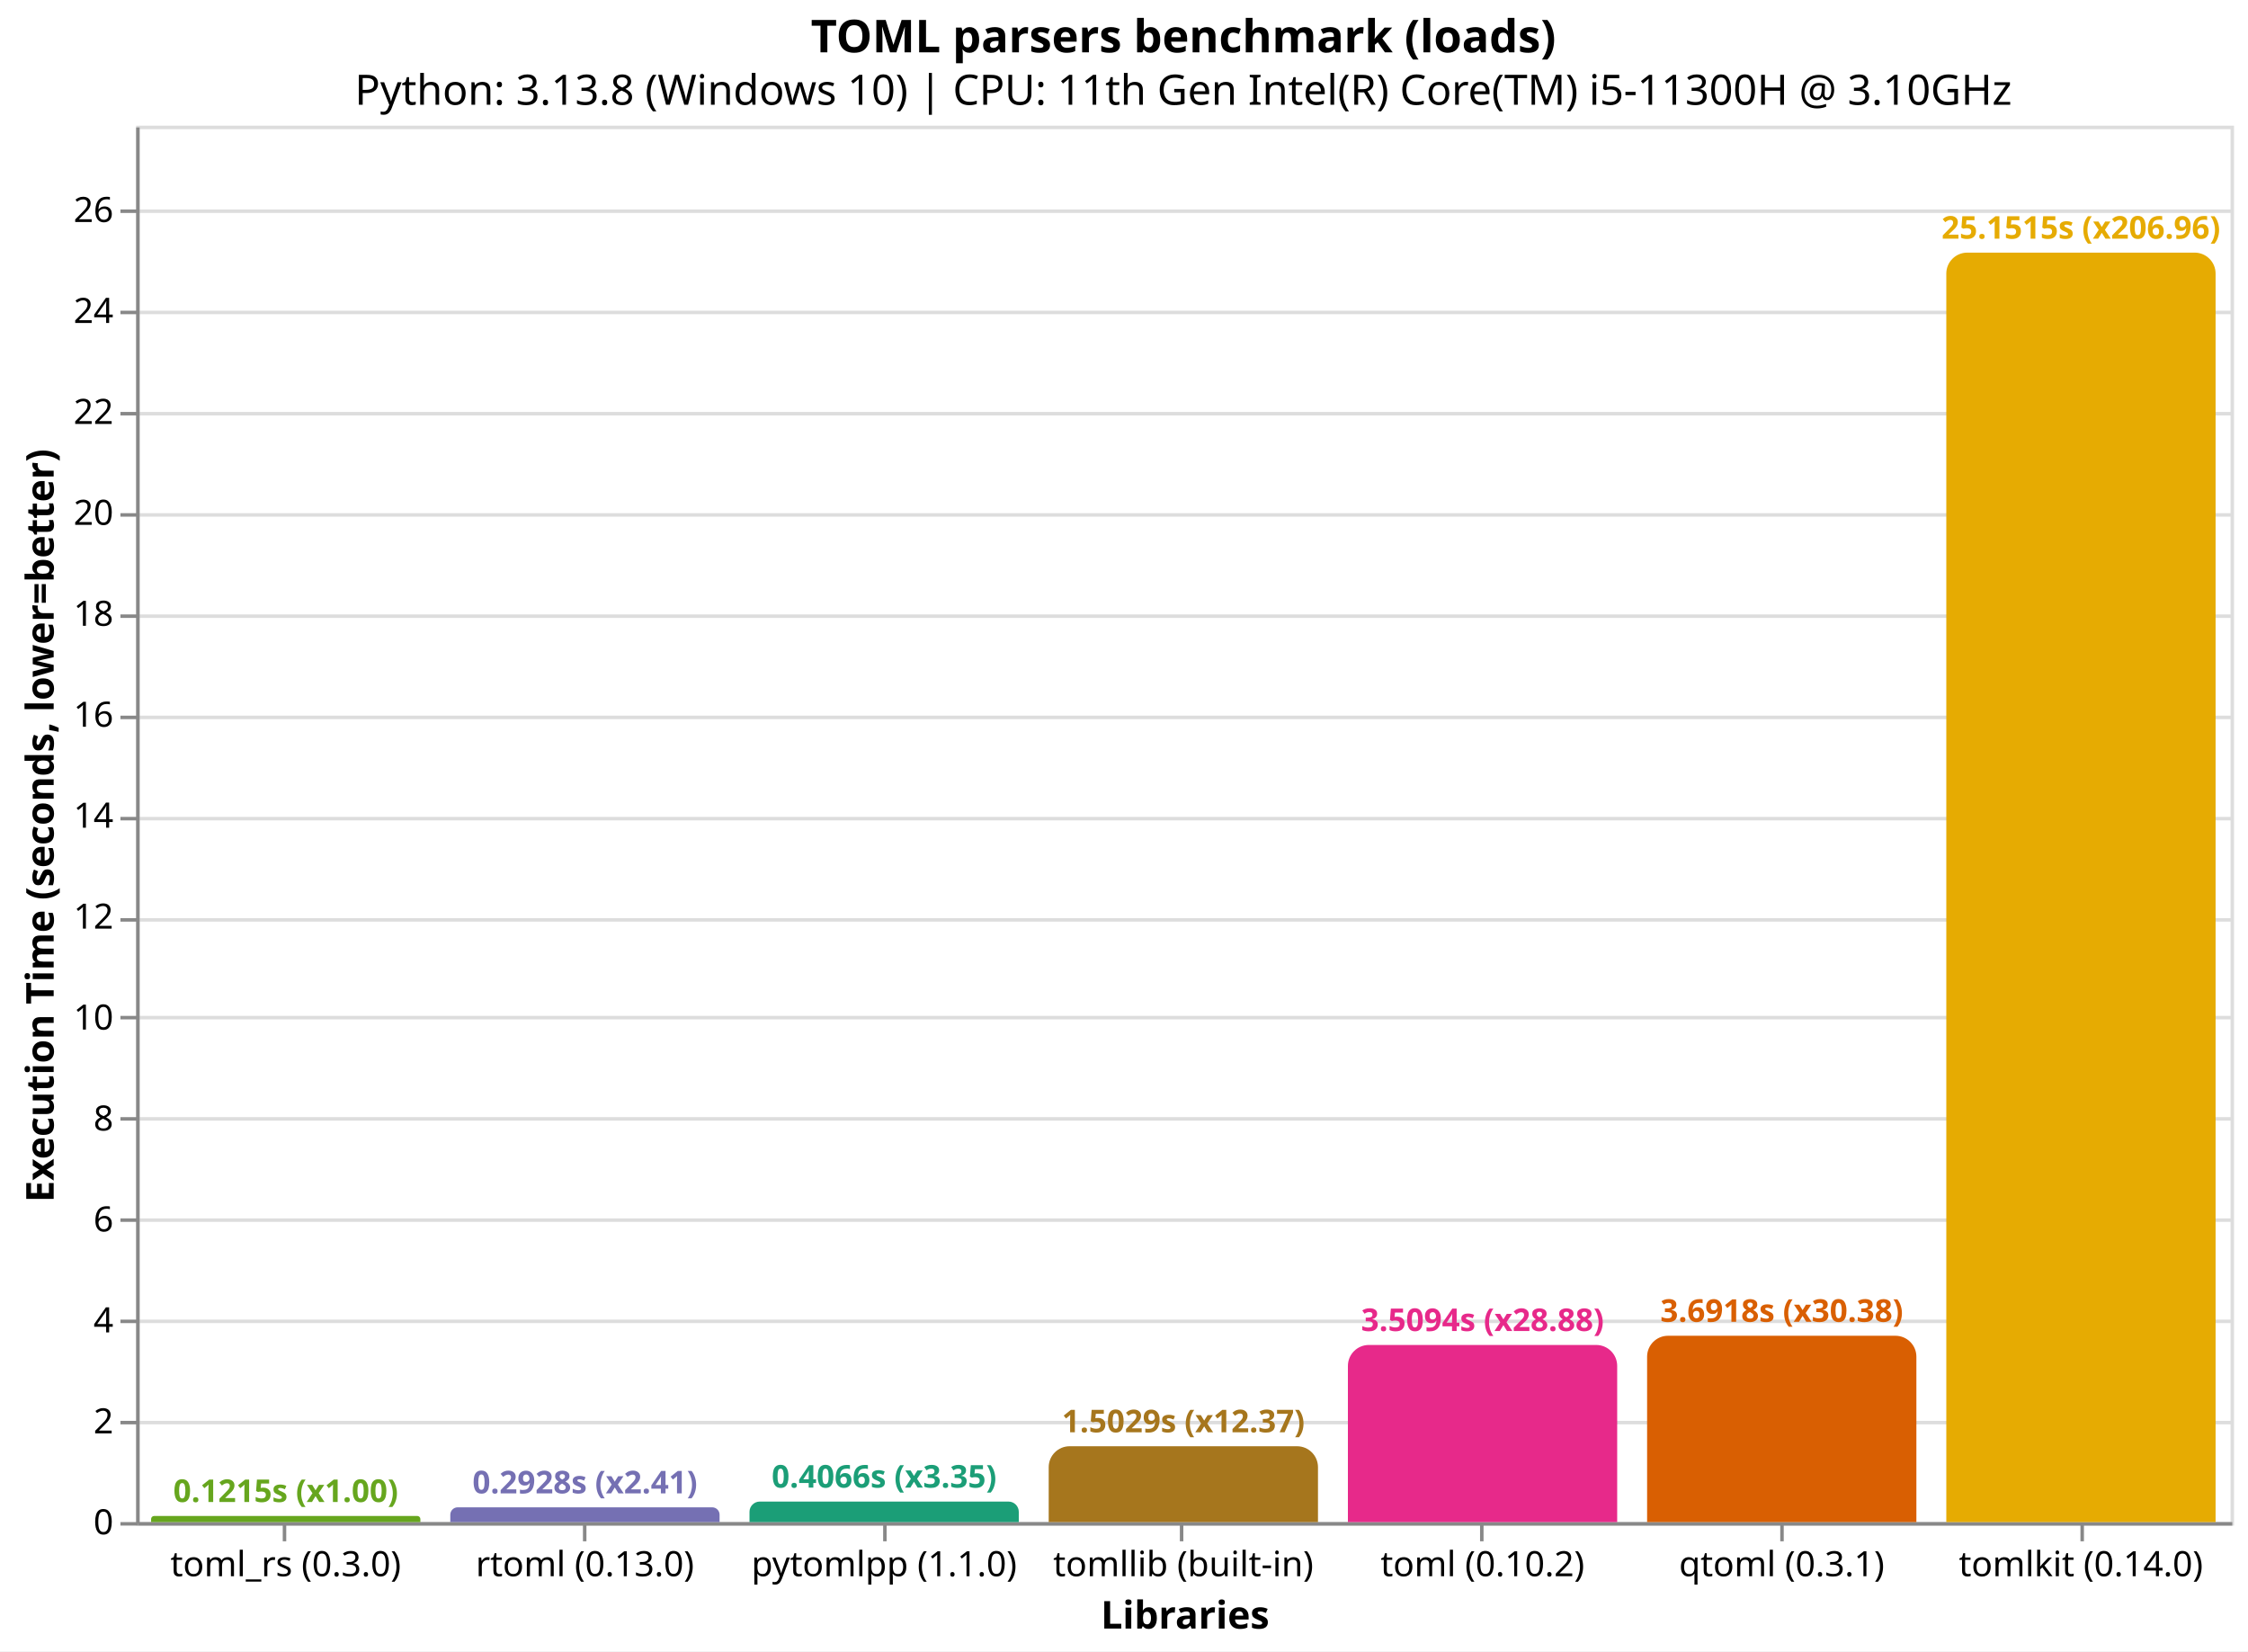
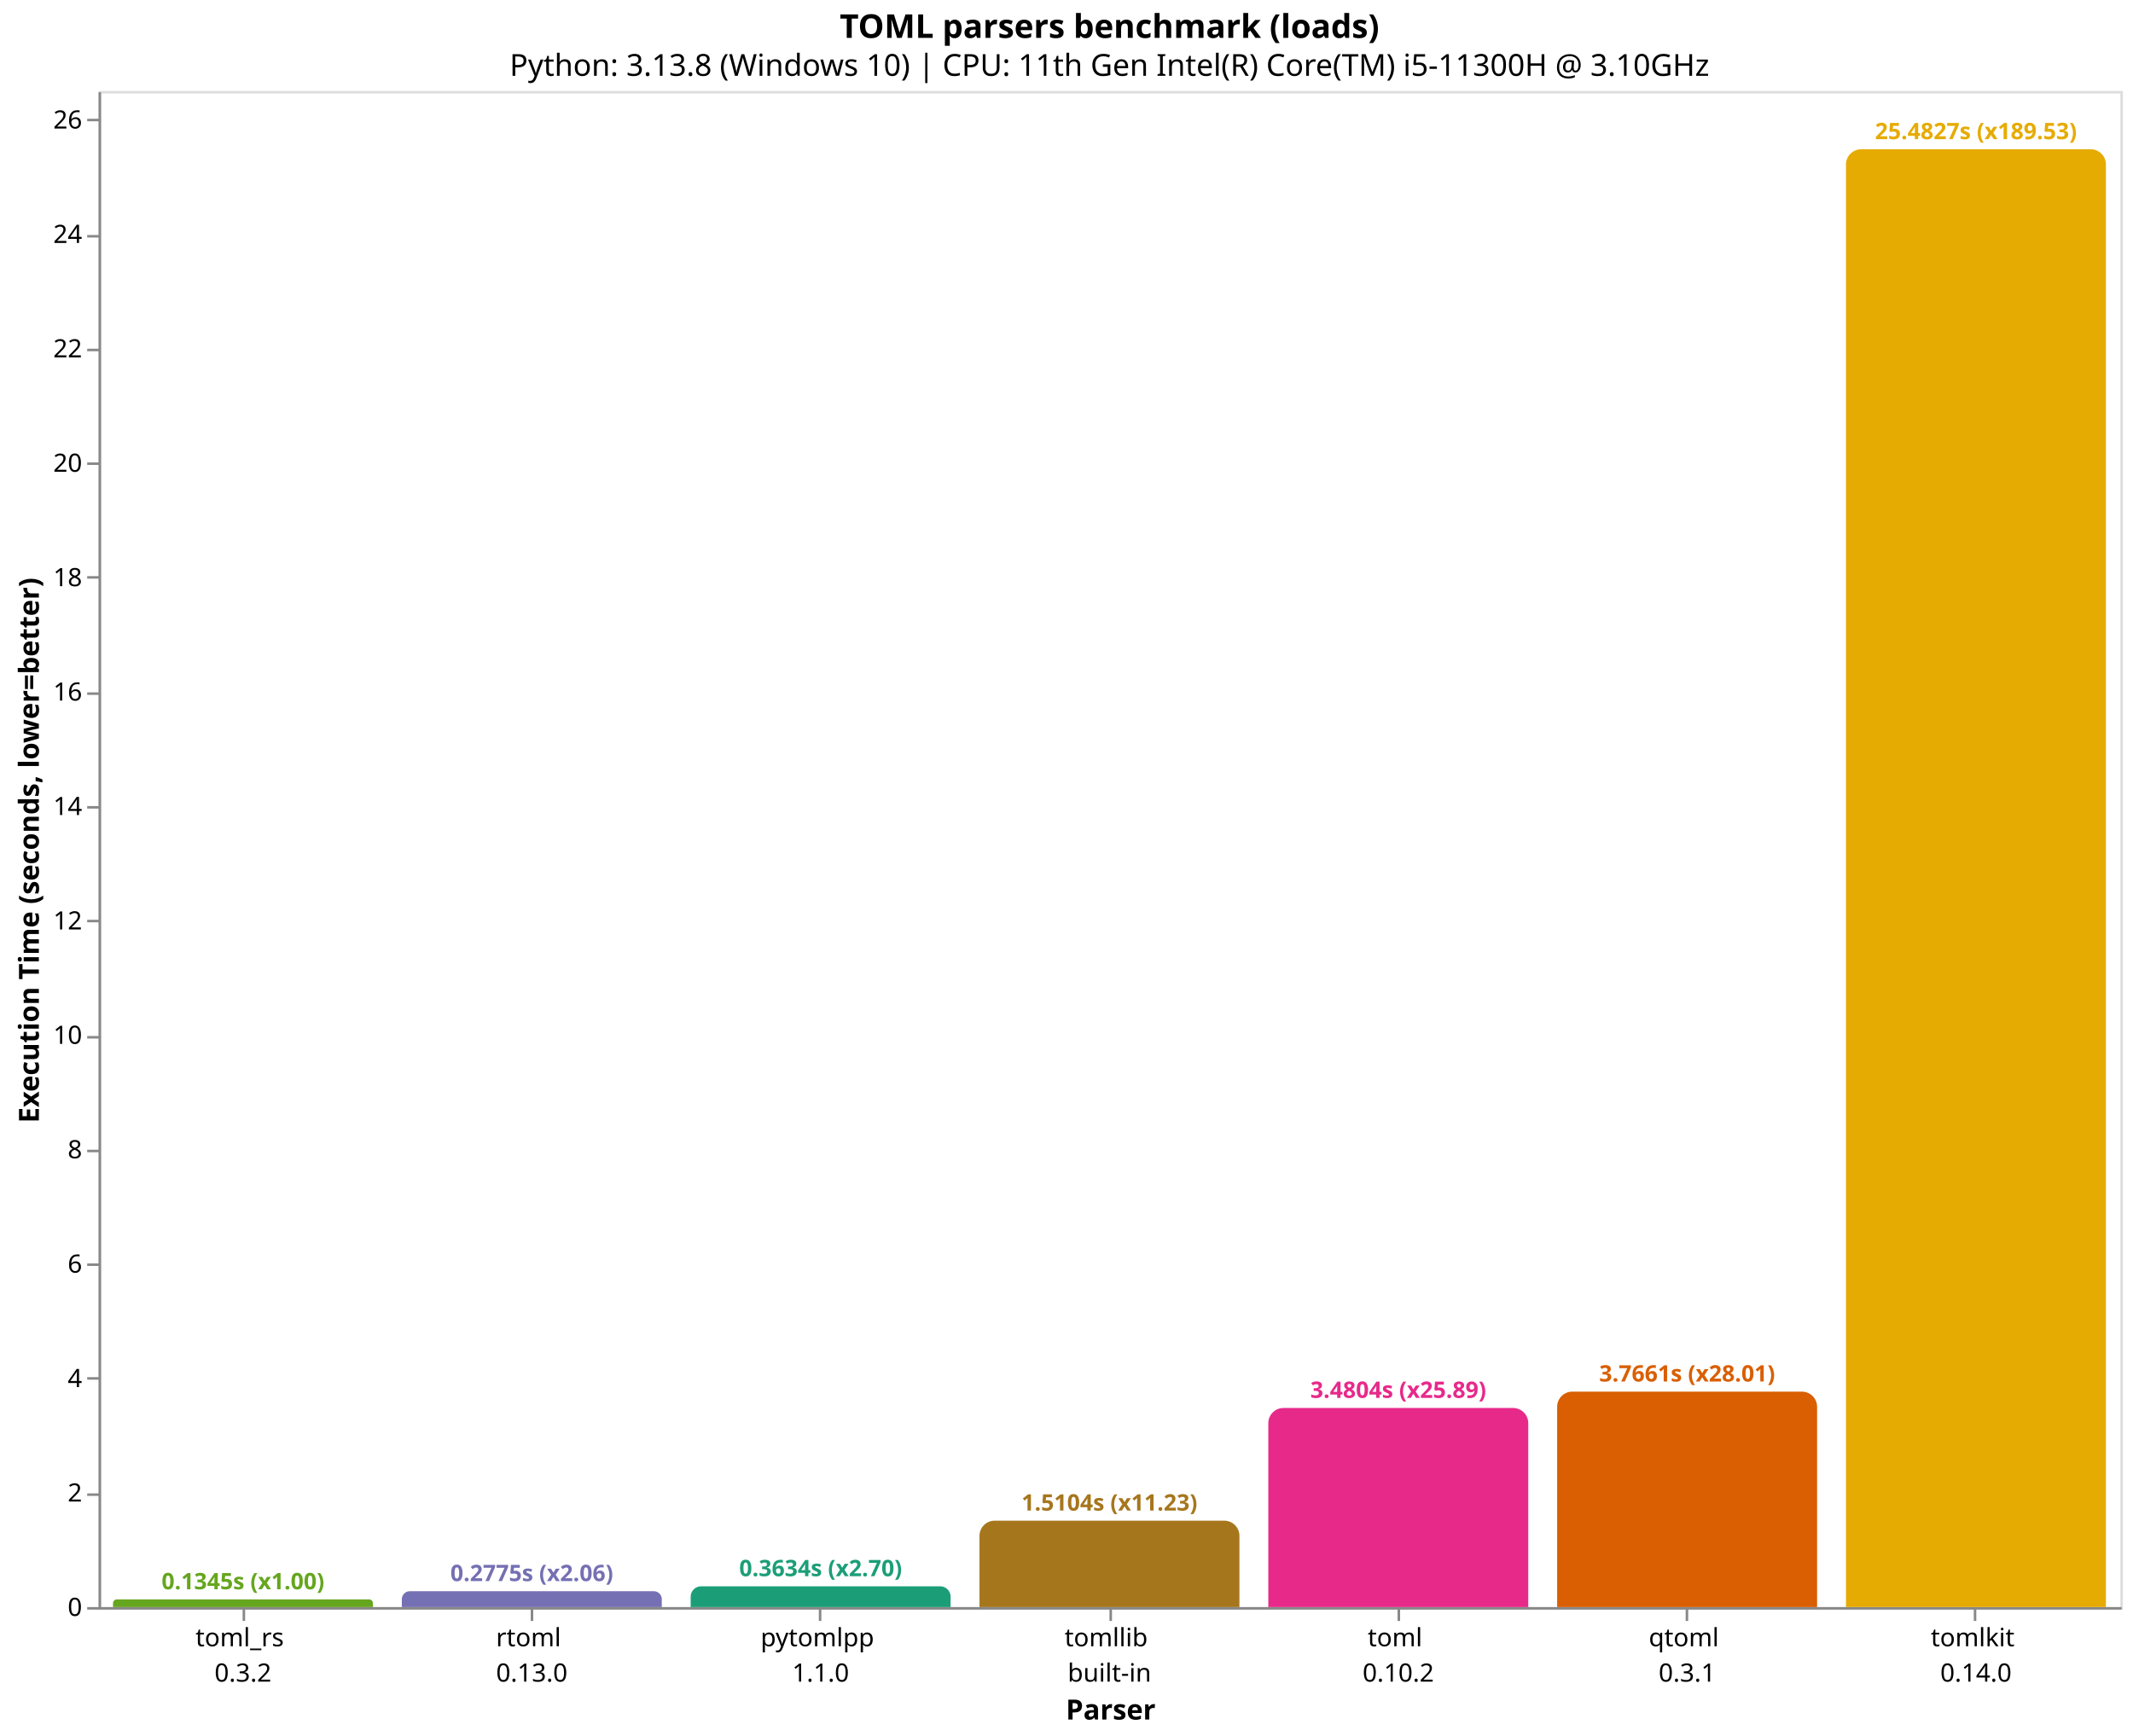
- <svg xmlns="http://www.w3.org/2000/svg" version="1.1" class="marks" width="644" height="473" viewBox="0 0 644 473">
-   <rect width="644" height="473" fill="white" />
+ <svg xmlns="http://www.w3.org/2000/svg" version="1.1" class="marks" width="844" height="687" viewBox="0 0 844 687">
+   <rect width="844" height="687" fill="white" />
  <g fill="none" stroke-miterlimit="10" transform="translate(39,36)">
    <g class="mark-group role-frame root" role="graphics-object" aria-roledescription="group mark container">
      <g transform="translate(0,0)">
-         <path class="background" aria-hidden="true" d="M0.5,0.5h600v400h-600Z" stroke="#ddd" />
+         <path class="background" aria-hidden="true" d="M0.5,0.5h800v600h-800Z" stroke="#ddd" />
        <g>
-           <g class="mark-group role-axis" aria-hidden="true">
-             <g transform="translate(0.5,0.5)">
-               <path class="background" aria-hidden="true" d="M0,0h0v0h0Z" pointer-events="none" />
-               <g>
-                 <g class="mark-rule role-axis-grid" pointer-events="none">
-                   <line transform="translate(0,400)" x2="600" y2="0" stroke="#ddd" stroke-width="1" opacity="1" />
-                   <line transform="translate(0,371)" x2="600" y2="0" stroke="#ddd" stroke-width="1" opacity="1" />
-                   <line transform="translate(0,342)" x2="600" y2="0" stroke="#ddd" stroke-width="1" opacity="1" />
-                   <line transform="translate(0,313)" x2="600" y2="0" stroke="#ddd" stroke-width="1" opacity="1" />
-                   <line transform="translate(0,284)" x2="600" y2="0" stroke="#ddd" stroke-width="1" opacity="1" />
-                   <line transform="translate(0,255)" x2="600" y2="0" stroke="#ddd" stroke-width="1" opacity="1" />
-                   <line transform="translate(0,227)" x2="600" y2="0" stroke="#ddd" stroke-width="1" opacity="1" />
-                   <line transform="translate(0,198)" x2="600" y2="0" stroke="#ddd" stroke-width="1" opacity="1" />
-                   <line transform="translate(0,169)" x2="600" y2="0" stroke="#ddd" stroke-width="1" opacity="1" />
-                   <line transform="translate(0,140)" x2="600" y2="0" stroke="#ddd" stroke-width="1" opacity="1" />
-                   <line transform="translate(0,111)" x2="600" y2="0" stroke="#ddd" stroke-width="1" opacity="1" />
-                   <line transform="translate(0,82)" x2="600" y2="0" stroke="#ddd" stroke-width="1" opacity="1" />
-                   <line transform="translate(0,53)" x2="600" y2="0" stroke="#ddd" stroke-width="1" opacity="1" />
-                   <line transform="translate(0,24)" x2="600" y2="0" stroke="#ddd" stroke-width="1" opacity="1" />
-                 </g>
-               </g>
-               <path class="foreground" aria-hidden="true" d="" pointer-events="none" display="none" />
-             </g>
-           </g>
-           <g class="mark-group role-axis" role="graphics-symbol" aria-roledescription="axis" aria-label="X-axis titled 'Libraries' for a discrete scale with 7 values: toml_rs (0.3.0), rtoml (0.13.0), pytomlpp (1.1.0), tomllib (built-in), toml (0.10.2), qtoml (0.3.1), tomlkit (0.14.0)">
-             <g transform="translate(0.5,400.5)">
+           <g class="mark-group role-axis" role="graphics-symbol" aria-roledescription="axis" aria-label="X-axis titled 'Parser' for a discrete scale with 7 values: toml_rs&#10;0.3.2, rtoml&#10;0.13.0, pytomlpp&#10;1.1.0, tomllib&#10;built-in, toml&#10;0.10.2, qtoml&#10;0.3.1, tomlkit&#10;0.14.0">
+             <g transform="translate(0.5,600.5)">
              <path class="background" aria-hidden="true" d="M0,0h0v0h0Z" pointer-events="none" />
              <g>
                <g class="mark-rule role-axis-tick" pointer-events="none">
-                   <line transform="translate(42,0)" x2="0" y2="5" stroke="#888" stroke-width="1" opacity="1" />
-                   <line transform="translate(128,0)" x2="0" y2="5" stroke="#888" stroke-width="1" opacity="1" />
-                   <line transform="translate(214,0)" x2="0" y2="5" stroke="#888" stroke-width="1" opacity="1" />
-                   <line transform="translate(299,0)" x2="0" y2="5" stroke="#888" stroke-width="1" opacity="1" />
-                   <line transform="translate(385,0)" x2="0" y2="5" stroke="#888" stroke-width="1" opacity="1" />
-                   <line transform="translate(471,0)" x2="0" y2="5" stroke="#888" stroke-width="1" opacity="1" />
-                   <line transform="translate(557,0)" x2="0" y2="5" stroke="#888" stroke-width="1" opacity="1" />
+                   <line transform="translate(57,0)" x2="0" y2="5" stroke="#888" stroke-width="1" opacity="1" />
+                   <line transform="translate(171,0)" x2="0" y2="5" stroke="#888" stroke-width="1" opacity="1" />
+                   <line transform="translate(285,0)" x2="0" y2="5" stroke="#888" stroke-width="1" opacity="1" />
+                   <line transform="translate(400,0)" x2="0" y2="5" stroke="#888" stroke-width="1" opacity="1" />
+                   <line transform="translate(514,0)" x2="0" y2="5" stroke="#888" stroke-width="1" opacity="1" />
+                   <line transform="translate(628,0)" x2="0" y2="5" stroke="#888" stroke-width="1" opacity="1" />
+                   <line transform="translate(742,0)" x2="0" y2="5" stroke="#888" stroke-width="1" opacity="1" />
                </g>
                <g class="mark-text role-axis-label" pointer-events="none">
-                   <text text-anchor="middle" transform="translate(42.35714,15)" font-family="sans-serif" font-size="10px" fill="#000" opacity="1">toml_rs (0.3.0)</text>
-                   <text text-anchor="middle" transform="translate(128.0714,15)" font-family="sans-serif" font-size="10px" fill="#000" opacity="1">rtoml (0.13.0)</text>
-                   <text text-anchor="middle" transform="translate(213.7857,15)" font-family="sans-serif" font-size="10px" fill="#000" opacity="1">pytomlpp (1.1.0)</text>
-                   <text text-anchor="middle" transform="translate(299.5,15)" font-family="sans-serif" font-size="10px" fill="#000" opacity="1">tomllib (built-in)</text>
-                   <text text-anchor="middle" transform="translate(385.2143,15)" font-family="sans-serif" font-size="10px" fill="#000" opacity="1">toml (0.10.2)</text>
-                   <text text-anchor="middle" transform="translate(470.9286,15)" font-family="sans-serif" font-size="10px" fill="#000" opacity="1">qtoml (0.3.1)</text>
-                   <text text-anchor="middle" transform="translate(556.6429,15)" font-family="sans-serif" font-size="10px" fill="#000" opacity="1">tomlkit (0.14.0)</text>
+                   <text text-anchor="middle" transform="translate(56.64286,15)" font-family="sans-serif" font-size="10px" fill="#000" opacity="1">
+                     <tspan>toml_rs</tspan>
+                     <tspan x="0" dy="14">0.3.2</tspan>
+                   </text>
+                   <text text-anchor="middle" transform="translate(170.9286,15)" font-family="sans-serif" font-size="10px" fill="#000" opacity="1">
+                     <tspan>rtoml</tspan>
+                     <tspan x="0" dy="14">0.13.0</tspan>
+                   </text>
+                   <text text-anchor="middle" transform="translate(285.2143,15)" font-family="sans-serif" font-size="10px" fill="#000" opacity="1">
+                     <tspan>pytomlpp</tspan>
+                     <tspan x="0" dy="14">1.1.0</tspan>
+                   </text>
+                   <text text-anchor="middle" transform="translate(399.5,15)" font-family="sans-serif" font-size="10px" fill="#000" opacity="1">
+                     <tspan>tomllib</tspan>
+                     <tspan x="0" dy="14">built-in</tspan>
+                   </text>
+                   <text text-anchor="middle" transform="translate(513.7857,15)" font-family="sans-serif" font-size="10px" fill="#000" opacity="1">
+                     <tspan>toml</tspan>
+                     <tspan x="0" dy="14">0.10.2</tspan>
+                   </text>
+                   <text text-anchor="middle" transform="translate(628.0714,15)" font-family="sans-serif" font-size="10px" fill="#000" opacity="1">
+                     <tspan>qtoml</tspan>
+                     <tspan x="0" dy="14">0.3.1</tspan>
+                   </text>
+                   <text text-anchor="middle" transform="translate(742.3571,15)" font-family="sans-serif" font-size="10px" fill="#000" opacity="1">
+                     <tspan>tomlkit</tspan>
+                     <tspan x="0" dy="14">0.14.0</tspan>
+                   </text>
                </g>
                <g class="mark-rule role-axis-domain" pointer-events="none">
-                   <line transform="translate(0,0)" x2="600" y2="0" stroke="#888" stroke-width="1" opacity="1" />
+                   <line transform="translate(0,0)" x2="800" y2="0" stroke="#888" stroke-width="1" opacity="1" />
                </g>
                <g class="mark-text role-axis-title" pointer-events="none">
-                   <text text-anchor="middle" transform="translate(300,30)" font-family="sans-serif" font-size="11px" font-weight="bold" fill="#000" opacity="1">Libraries</text>
+                   <text text-anchor="middle" transform="translate(400,44)" font-family="sans-serif" font-size="11px" font-weight="bold" fill="#000" opacity="1">Parser</text>
                </g>
              </g>
              <path class="foreground" aria-hidden="true" d="" pointer-events="none" display="none" />
            </g>
          </g>
-           <g class="mark-group role-axis" role="graphics-symbol" aria-roledescription="axis" aria-label="Y-axis titled 'Execution Time (seconds, lower=better)' for a linear scale with values from 0 to 28">
+           <g class="mark-group role-axis" role="graphics-symbol" aria-roledescription="axis" aria-label="Y-axis titled 'Execution Time (seconds, lower=better)' for a linear scale with values from 0 to 27">
            <g transform="translate(0.5,0.5)">
              <path class="background" aria-hidden="true" d="M0,0h0v0h0Z" pointer-events="none" />
              <g>
                <g class="mark-rule role-axis-tick" pointer-events="none">
-                   <line transform="translate(0,400)" x2="-5" y2="0" stroke="#888" stroke-width="1" opacity="1" />
-                   <line transform="translate(0,371)" x2="-5" y2="0" stroke="#888" stroke-width="1" opacity="1" />
-                   <line transform="translate(0,342)" x2="-5" y2="0" stroke="#888" stroke-width="1" opacity="1" />
-                   <line transform="translate(0,313)" x2="-5" y2="0" stroke="#888" stroke-width="1" opacity="1" />
-                   <line transform="translate(0,284)" x2="-5" y2="0" stroke="#888" stroke-width="1" opacity="1" />
-                   <line transform="translate(0,255)" x2="-5" y2="0" stroke="#888" stroke-width="1" opacity="1" />
-                   <line transform="translate(0,227)" x2="-5" y2="0" stroke="#888" stroke-width="1" opacity="1" />
-                   <line transform="translate(0,198)" x2="-5" y2="0" stroke="#888" stroke-width="1" opacity="1" />
-                   <line transform="translate(0,169)" x2="-5" y2="0" stroke="#888" stroke-width="1" opacity="1" />
-                   <line transform="translate(0,140)" x2="-5" y2="0" stroke="#888" stroke-width="1" opacity="1" />
-                   <line transform="translate(0,111)" x2="-5" y2="0" stroke="#888" stroke-width="1" opacity="1" />
-                   <line transform="translate(0,82)" x2="-5" y2="0" stroke="#888" stroke-width="1" opacity="1" />
-                   <line transform="translate(0,53)" x2="-5" y2="0" stroke="#888" stroke-width="1" opacity="1" />
-                   <line transform="translate(0,24)" x2="-5" y2="0" stroke="#888" stroke-width="1" opacity="1" />
+                   <line transform="translate(0,600)" x2="-5" y2="0" stroke="#888" stroke-width="1" opacity="1" />
+                   <line transform="translate(0,555)" x2="-5" y2="0" stroke="#888" stroke-width="1" opacity="1" />
+                   <line transform="translate(0,509)" x2="-5" y2="0" stroke="#888" stroke-width="1" opacity="1" />
+                   <line transform="translate(0,464)" x2="-5" y2="0" stroke="#888" stroke-width="1" opacity="1" />
+                   <line transform="translate(0,419)" x2="-5" y2="0" stroke="#888" stroke-width="1" opacity="1" />
+                   <line transform="translate(0,374)" x2="-5" y2="0" stroke="#888" stroke-width="1" opacity="1" />
+                   <line transform="translate(0,328)" x2="-5" y2="0" stroke="#888" stroke-width="1" opacity="1" />
+                   <line transform="translate(0,283)" x2="-5" y2="0" stroke="#888" stroke-width="1" opacity="1" />
+                   <line transform="translate(0,238)" x2="-5" y2="0" stroke="#888" stroke-width="1" opacity="1" />
+                   <line transform="translate(0,192)" x2="-5" y2="0" stroke="#888" stroke-width="1" opacity="1" />
+                   <line transform="translate(0,147)" x2="-5" y2="0" stroke="#888" stroke-width="1" opacity="1" />
+                   <line transform="translate(0,102)" x2="-5" y2="0" stroke="#888" stroke-width="1" opacity="1" />
+                   <line transform="translate(0,57)" x2="-5" y2="0" stroke="#888" stroke-width="1" opacity="1" />
+                   <line transform="translate(0,11)" x2="-5" y2="0" stroke="#888" stroke-width="1" opacity="1" />
                </g>
                <g class="mark-text role-axis-label" pointer-events="none">
-                   <text text-anchor="end" transform="translate(-7,403)" font-family="sans-serif" font-size="10px" fill="#000" opacity="1">0</text>
-                   <text text-anchor="end" transform="translate(-7,374.0843)" font-family="sans-serif" font-size="10px" fill="#000" opacity="1">2</text>
-                   <text text-anchor="end" transform="translate(-7,345.1686)" font-family="sans-serif" font-size="10px" fill="#000" opacity="1">4</text>
-                   <text text-anchor="end" transform="translate(-7,316.2529)" font-family="sans-serif" font-size="10px" fill="#000" opacity="1">6</text>
-                   <text text-anchor="end" transform="translate(-7,287.3372)" font-family="sans-serif" font-size="10px" fill="#000" opacity="1">8</text>
-                   <text text-anchor="end" transform="translate(-7,258.4216)" font-family="sans-serif" font-size="10px" fill="#000" opacity="1">10</text>
-                   <text text-anchor="end" transform="translate(-7,229.5059)" font-family="sans-serif" font-size="10px" fill="#000" opacity="1">12</text>
-                   <text text-anchor="end" transform="translate(-7,200.5902)" font-family="sans-serif" font-size="10px" fill="#000" opacity="1">14</text>
-                   <text text-anchor="end" transform="translate(-7,171.6745)" font-family="sans-serif" font-size="10px" fill="#000" opacity="1">16</text>
-                   <text text-anchor="end" transform="translate(-7,142.7588)" font-family="sans-serif" font-size="10px" fill="#000" opacity="1">18</text>
-                   <text text-anchor="end" transform="translate(-7,113.8431)" font-family="sans-serif" font-size="10px" fill="#000" opacity="1">20</text>
-                   <text text-anchor="end" transform="translate(-7,84.92742)" font-family="sans-serif" font-size="10px" fill="#000" opacity="1">22</text>
-                   <text text-anchor="end" transform="translate(-7,56.01173)" font-family="sans-serif" font-size="10px" fill="#000" opacity="1">24</text>
-                   <text text-anchor="end" transform="translate(-7,27.09604)" font-family="sans-serif" font-size="10px" fill="#000" opacity="1">26</text>
+                   <text text-anchor="end" transform="translate(-7,603)" font-family="sans-serif" font-size="10px" fill="#000" opacity="1">0</text>
+                   <text text-anchor="end" transform="translate(-7,557.7203)" font-family="sans-serif" font-size="10px" fill="#000" opacity="1">2</text>
+                   <text text-anchor="end" transform="translate(-7,512.4407)" font-family="sans-serif" font-size="10px" fill="#000" opacity="1">4</text>
+                   <text text-anchor="end" transform="translate(-7,467.161)" font-family="sans-serif" font-size="10px" fill="#000" opacity="1">6</text>
+                   <text text-anchor="end" transform="translate(-7,421.8814)" font-family="sans-serif" font-size="10px" fill="#000" opacity="1">8</text>
+                   <text text-anchor="end" transform="translate(-7,376.6017)" font-family="sans-serif" font-size="10px" fill="#000" opacity="1">10</text>
+                   <text text-anchor="end" transform="translate(-7,331.3221)" font-family="sans-serif" font-size="10px" fill="#000" opacity="1">12</text>
+                   <text text-anchor="end" transform="translate(-7,286.0424)" font-family="sans-serif" font-size="10px" fill="#000" opacity="1">14</text>
+                   <text text-anchor="end" transform="translate(-7,240.7628)" font-family="sans-serif" font-size="10px" fill="#000" opacity="1">16</text>
+                   <text text-anchor="end" transform="translate(-7,195.4831)" font-family="sans-serif" font-size="10px" fill="#000" opacity="1">18</text>
+                   <text text-anchor="end" transform="translate(-7,150.2035)" font-family="sans-serif" font-size="10px" fill="#000" opacity="1">20</text>
+                   <text text-anchor="end" transform="translate(-7,104.9238)" font-family="sans-serif" font-size="10px" fill="#000" opacity="1">22</text>
+                   <text text-anchor="end" transform="translate(-7,59.64415)" font-family="sans-serif" font-size="10px" fill="#000" opacity="1">24</text>
+                   <text text-anchor="end" transform="translate(-7,14.3645)" font-family="sans-serif" font-size="10px" fill="#000" opacity="1">26</text>
                </g>
                <g class="mark-rule role-axis-domain" pointer-events="none">
-                   <line transform="translate(0,400)" x2="0" y2="-400" stroke="#888" stroke-width="1" opacity="1" />
+                   <line transform="translate(0,600)" x2="0" y2="-600" stroke="#888" stroke-width="1" opacity="1" />
                </g>
                <g class="mark-text role-axis-title" pointer-events="none">
-                   <text text-anchor="middle" transform="translate(-22.12305,200) rotate(-90) translate(0,-2)" font-family="sans-serif" font-size="11px" font-weight="bold" fill="#000" opacity="1">Execution Time (seconds, lower=better)</text>
+                   <text text-anchor="middle" transform="translate(-22.12305,300) rotate(-90) translate(0,-2)" font-family="sans-serif" font-size="11px" font-weight="bold" fill="#000" opacity="1">Execution Time (seconds, lower=better)</text>
                </g>
              </g>
              <path class="foreground" aria-hidden="true" d="" pointer-events="none" display="none" />
            </g>
          </g>
          <g class="mark-group role-scope" role="graphics-object" aria-roledescription="group mark container">
-             <g transform="translate(4.285714,398.2429)">
-               <path class="background" aria-hidden="true" d="M0.879,0L76.264,0C76.749,0,77.143,0.394,77.143,0.879L77.143,1.757C77.143,1.757,77.143,1.757,77.143,1.757L0,1.757C0,1.757,0,1.757,0,1.757L0,0.879C0,0.394,0.394,0,0.879,0Z" />
+             <g transform="translate(5.714286,596.956)">
+               <path class="background" aria-hidden="true" d="M1.522,0L101.335,0C102.175,0,102.857,0.682,102.857,1.522L102.857,3.044C102.857,3.044,102.857,3.044,102.857,3.044L0,3.044C0,3.044,0,3.044,0,3.044L0,1.522C0,0.682,0.682,0,1.522,0Z" />
              <g clip-path="url(#clip1)">
                <g class="mark-group role-scope" role="graphics-object" aria-roledescription="group mark container">
-                   <g transform="translate(0,-398.2429)">
-                     <path class="background" aria-hidden="true" d="M0,0h77.143v0h-77.143Z" />
-                     <g>
-                       <g class="mark-rect role-mark layer_0_marks" role="graphics-object" aria-roledescription="rect mark container">
-                         <path aria-label="Libraries: toml_rs (0.3.0); Execution Time (seconds, lower=better): 0.121530299999; parser: toml_rs (0.3.0); Execution Time (s): 0.1215; Slowdown: 1.00" role="graphics-symbol" aria-roledescription="bar" d="M0,398.243h77.143v1.757h-77.143Z" fill="#66a61e" />
-                       </g>
-                     </g>
-                     <path class="foreground" aria-hidden="true" d="" display="none" />
-                   </g>
-                 </g>
-               </g>
-               <path class="foreground" aria-hidden="true" d="" display="none" />
-             </g>
-             <g transform="translate(90,395.7672)">
-               <path class="background" aria-hidden="true" d="M2.116,0L75.026,0C76.195,0,77.143,0.948,77.143,2.116L77.143,4.233C77.143,4.233,77.143,4.233,77.143,4.233L0,4.233C0,4.233,0,4.233,0,4.233L0,2.116C0,0.948,0.948,0,2.116,0Z" />
+                   <g transform="translate(0,-596.956)">
+                     <path class="background" aria-hidden="true" d="M0,0h102.857v0h-102.857Z" />
+                     <g>
+                       <g class="mark-rect role-mark layer_0_marks" role="graphics-object" aria-roledescription="rect mark container">
+                         <path aria-label="Parser: toml_rs&#10;0.3.2; Execution Time (seconds, lower=better): 0.134454999999; parser: toml_rs; Execution Time (s): 0.1345; Slowdown: 1.00" role="graphics-symbol" aria-roledescription="bar" d="M0,596.956h102.857v3.044h-102.857Z" fill="#66a61e" />
+                       </g>
+                     </g>
+                     <path class="foreground" aria-hidden="true" d="" display="none" />
+                   </g>
+                 </g>
+               </g>
+               <path class="foreground" aria-hidden="true" d="" display="none" />
+             </g>
+             <g transform="translate(120,593.717)">
+               <path class="background" aria-hidden="true" d="M3.142,0L99.716,0C101.449,0,102.857,1.408,102.857,3.142L102.857,6.283C102.857,6.283,102.857,6.283,102.857,6.283L0,6.283C0,6.283,0,6.283,0,6.283L0,3.142C0,1.408,1.408,0,3.142,0Z" />
              <g clip-path="url(#clip2)">
                <g class="mark-group role-scope" role="graphics-object" aria-roledescription="group mark container">
-                   <g transform="translate(0,-395.7672)">
-                     <path class="background" aria-hidden="true" d="M0,0h77.143v0h-77.143Z" />
-                     <g>
-                       <g class="mark-rect role-mark layer_0_marks" role="graphics-object" aria-roledescription="rect mark container">
-                         <path aria-label="Libraries: rtoml (0.13.0); Execution Time (seconds, lower=better): 0.2927681; parser: rtoml (0.13.0); Execution Time (s): 0.2928; Slowdown: 2.41" role="graphics-symbol" aria-roledescription="bar" d="M0,395.767h77.143v4.233h-77.143Z" fill="#7570b3" />
-                       </g>
-                     </g>
-                     <path class="foreground" aria-hidden="true" d="" display="none" />
-                   </g>
-                 </g>
-               </g>
-               <path class="foreground" aria-hidden="true" d="" display="none" />
-             </g>
-             <g transform="translate(175.7143,394.1219)">
-               <path class="background" aria-hidden="true" d="M2.939,0L74.204,0C75.826,0,77.143,1.317,77.143,2.939L77.143,5.878C77.143,5.878,77.143,5.878,77.143,5.878L0,5.878C0,5.878,0,5.878,0,5.878L0,2.939C0,1.317,1.317,0,2.939,0Z" />
+                   <g transform="translate(0,-593.717)">
+                     <path class="background" aria-hidden="true" d="M0,0h102.857v0h-102.857Z" />
+                     <g>
+                       <g class="mark-rect role-mark layer_0_marks" role="graphics-object" aria-roledescription="rect mark container">
+                         <path aria-label="Parser: rtoml&#10;0.13.0; Execution Time (seconds, lower=better): 0.277521299999; parser: rtoml; Execution Time (s): 0.2775; Slowdown: 2.06" role="graphics-symbol" aria-roledescription="bar" d="M0,593.717h102.857v6.283h-102.857Z" fill="#7570b3" />
+                       </g>
+                     </g>
+                     <path class="foreground" aria-hidden="true" d="" display="none" />
+                   </g>
+                 </g>
+               </g>
+               <path class="foreground" aria-hidden="true" d="" display="none" />
+             </g>
+             <g transform="translate(234.2857,591.7736)">
+               <path class="background" aria-hidden="true" d="M4.113,0L98.744,0C101.014,0,102.857,1.843,102.857,4.113L102.857,8.226C102.857,8.226,102.857,8.226,102.857,8.226L0,8.226C0,8.226,0,8.226,0,8.226L0,4.113C0,1.843,1.843,0,4.113,0Z" />
              <g clip-path="url(#clip3)">
                <g class="mark-group role-scope" role="graphics-object" aria-roledescription="group mark container">
-                   <g transform="translate(0,-394.1219)">
-                     <path class="background" aria-hidden="true" d="M0,0h77.143v0h-77.143Z" />
-                     <g>
-                       <g class="mark-rect role-mark layer_0_marks" role="graphics-object" aria-roledescription="rect mark container">
-                         <path aria-label="Libraries: pytomlpp (1.1.0); Execution Time (seconds, lower=better): 0.4065658; parser: pytomlpp (1.1.0); Execution Time (s): 0.4066; Slowdown: 3.35" role="graphics-symbol" aria-roledescription="bar" d="M0,394.122h77.143v5.878h-77.143Z" fill="#1b9e77" />
-                       </g>
-                     </g>
-                     <path class="foreground" aria-hidden="true" d="" display="none" />
-                   </g>
-                 </g>
-               </g>
-               <path class="foreground" aria-hidden="true" d="" display="none" />
-             </g>
-             <g transform="translate(261.4286,378.2707)">
-               <path class="background" aria-hidden="true" d="M6,0L71.143,0C74.454,0,77.143,2.689,77.143,6L77.143,21.729C77.143,21.729,77.143,21.729,77.143,21.729L0,21.729C0,21.729,0,21.729,0,21.729L0,6C0,2.689,2.689,0,6,0Z" />
+                   <g transform="translate(0,-591.7736)">
+                     <path class="background" aria-hidden="true" d="M0,0h102.857v0h-102.857Z" />
+                     <g>
+                       <g class="mark-rect role-mark layer_0_marks" role="graphics-object" aria-roledescription="rect mark container">
+                         <path aria-label="Parser: pytomlpp&#10;1.1.0; Execution Time (seconds, lower=better): 0.363360200001; parser: pytomlpp; Execution Time (s): 0.3634; Slowdown: 2.70" role="graphics-symbol" aria-roledescription="bar" d="M0,591.774h102.857v8.226h-102.857Z" fill="#1b9e77" />
+                       </g>
+                     </g>
+                     <path class="foreground" aria-hidden="true" d="" display="none" />
+                   </g>
+                 </g>
+               </g>
+               <path class="foreground" aria-hidden="true" d="" display="none" />
+             </g>
+             <g transform="translate(348.5714,565.8054)">
+               <path class="background" aria-hidden="true" d="M6,0L96.857,0C100.169,0,102.857,2.689,102.857,6L102.857,34.195C102.857,34.195,102.857,34.195,102.857,34.195L0,34.195C0,34.195,0,34.195,0,34.195L0,6C0,2.689,2.689,0,6,0Z" />
              <g clip-path="url(#clip4)">
                <g class="mark-group role-scope" role="graphics-object" aria-roledescription="group mark container">
-                   <g transform="translate(0,-378.2707)">
-                     <path class="background" aria-hidden="true" d="M0,0h77.143v0h-77.143Z" />
-                     <g>
-                       <g class="mark-rect role-mark layer_0_marks" role="graphics-object" aria-roledescription="rect mark container">
-                         <path aria-label="Libraries: tomllib (built-in); Execution Time (seconds, lower=better): 1.5029397; parser: tomllib (built-in); Execution Time (s): 1.5029; Slowdown: 12.37" role="graphics-symbol" aria-roledescription="bar" d="M0,378.271h77.143v21.729h-77.143Z" fill="#a6761d" />
-                       </g>
-                     </g>
-                     <path class="foreground" aria-hidden="true" d="" display="none" />
-                   </g>
-                 </g>
-               </g>
-               <path class="foreground" aria-hidden="true" d="" display="none" />
-             </g>
-             <g transform="translate(347.1429,349.2619)">
-               <path class="background" aria-hidden="true" d="M6,0L71.143,0C74.454,0,77.143,2.689,77.143,6L77.143,50.738C77.143,50.738,77.143,50.738,77.143,50.738L0,50.738C0,50.738,0,50.738,0,50.738L0,6C0,2.689,2.689,0,6,0Z" />
+                   <g transform="translate(0,-565.8054)">
+                     <path class="background" aria-hidden="true" d="M0,0h102.857v0h-102.857Z" />
+                     <g>
+                       <g class="mark-rect role-mark layer_0_marks" role="graphics-object" aria-roledescription="rect mark container">
+                         <path aria-label="Parser: tomllib&#10;built-in; Execution Time (seconds, lower=better): 1.5103734; parser: tomllib; Execution Time (s): 1.5104; Slowdown: 11.23" role="graphics-symbol" aria-roledescription="bar" d="M0,565.805h102.857v34.195h-102.857Z" fill="#a6761d" />
+                       </g>
+                     </g>
+                     <path class="foreground" aria-hidden="true" d="" display="none" />
+                   </g>
+                 </g>
+               </g>
+               <path class="foreground" aria-hidden="true" d="" display="none" />
+             </g>
+             <g transform="translate(462.8571,521.2049)">
+               <path class="background" aria-hidden="true" d="M6,0L96.857,0C100.169,0,102.857,2.689,102.857,6L102.857,78.795C102.857,78.795,102.857,78.795,102.857,78.795L0,78.795C0,78.795,0,78.795,0,78.795L0,6C0,2.689,2.689,0,6,0Z" />
              <g clip-path="url(#clip5)">
                <g class="mark-group role-scope" role="graphics-object" aria-roledescription="group mark container">
-                   <g transform="translate(0,-349.2619)">
-                     <path class="background" aria-hidden="true" d="M0,0h77.143v0h-77.143Z" />
-                     <g>
-                       <g class="mark-rect role-mark layer_0_marks" role="graphics-object" aria-roledescription="rect mark container">
-                         <path aria-label="Libraries: toml (0.10.2); Execution Time (seconds, lower=better): 3.5093827; parser: toml (0.10.2); Execution Time (s): 3.5094; Slowdown: 28.88" role="graphics-symbol" aria-roledescription="bar" d="M0,349.262h77.143v50.738h-77.143Z" fill="#e7298a" />
-                       </g>
-                     </g>
-                     <path class="foreground" aria-hidden="true" d="" display="none" />
-                   </g>
-                 </g>
-               </g>
-               <path class="foreground" aria-hidden="true" d="" display="none" />
-             </g>
-             <g transform="translate(432.8571,346.6248)">
-               <path class="background" aria-hidden="true" d="M6,0L71.143,0C74.454,0,77.143,2.689,77.143,6L77.143,53.375C77.143,53.375,77.143,53.375,77.143,53.375L0,53.375C0,53.375,0,53.375,0,53.375L0,6C0,2.689,2.689,0,6,0Z" />
+                   <g transform="translate(0,-521.2049)">
+                     <path class="background" aria-hidden="true" d="M0,0h102.857v0h-102.857Z" />
+                     <g>
+                       <g class="mark-rect role-mark layer_0_marks" role="graphics-object" aria-roledescription="rect mark container">
+                         <path aria-label="Parser: toml&#10;0.10.2; Execution Time (seconds, lower=better): 3.4803747; parser: toml; Execution Time (s): 3.4804; Slowdown: 25.89" role="graphics-symbol" aria-roledescription="bar" d="M0,521.205h102.857v78.795h-102.857Z" fill="#e7298a" />
+                       </g>
+                     </g>
+                     <path class="foreground" aria-hidden="true" d="" display="none" />
+                   </g>
+                 </g>
+               </g>
+               <path class="foreground" aria-hidden="true" d="" display="none" />
+             </g>
+             <g transform="translate(577.1429,514.7355)">
+               <path class="background" aria-hidden="true" d="M6,0L96.857,0C100.169,0,102.857,2.689,102.857,6L102.857,85.265C102.857,85.265,102.857,85.265,102.857,85.265L0,85.265C0,85.265,0,85.265,0,85.265L0,6C0,2.689,2.689,0,6,0Z" />
              <g clip-path="url(#clip6)">
                <g class="mark-group role-scope" role="graphics-object" aria-roledescription="group mark container">
-                   <g transform="translate(0,-346.6248)">
-                     <path class="background" aria-hidden="true" d="M0,0h77.143v0h-77.143Z" />
-                     <g>
-                       <g class="mark-rect role-mark layer_0_marks" role="graphics-object" aria-roledescription="rect mark container">
-                         <path aria-label="Libraries: qtoml (0.3.1); Execution Time (seconds, lower=better): 3.6917823; parser: qtoml (0.3.1); Execution Time (s): 3.6918; Slowdown: 30.38" role="graphics-symbol" aria-roledescription="bar" d="M0,346.625h77.143v53.375h-77.143Z" fill="#d95f02" />
-                       </g>
-                     </g>
-                     <path class="foreground" aria-hidden="true" d="" display="none" />
-                   </g>
-                 </g>
-               </g>
-               <path class="foreground" aria-hidden="true" d="" display="none" />
-             </g>
-             <g transform="translate(518.5714,36.36364)">
-               <path class="background" aria-hidden="true" d="M6,0L71.143,0C74.454,0,77.143,2.689,77.143,6L77.143,363.636C77.143,363.636,77.143,363.636,77.143,363.636L0,363.636C0,363.636,0,363.636,0,363.636L0,6C0,2.689,2.689,0,6,0Z" />
+                   <g transform="translate(0,-514.7355)">
+                     <path class="background" aria-hidden="true" d="M0,0h102.857v0h-102.857Z" />
+                     <g>
+                       <g class="mark-rect role-mark layer_0_marks" role="graphics-object" aria-roledescription="rect mark container">
+                         <path aria-label="Parser: qtoml&#10;0.3.1; Execution Time (seconds, lower=better): 3.7661304; parser: qtoml; Execution Time (s): 3.7661; Slowdown: 28.01" role="graphics-symbol" aria-roledescription="bar" d="M0,514.735h102.857v85.265h-102.857Z" fill="#d95f02" />
+                       </g>
+                     </g>
+                     <path class="foreground" aria-hidden="true" d="" display="none" />
+                   </g>
+                 </g>
+               </g>
+               <path class="foreground" aria-hidden="true" d="" display="none" />
+             </g>
+             <g transform="translate(691.4286,23.07692)">
+               <path class="background" aria-hidden="true" d="M6,0L96.857,0C100.169,0,102.857,2.689,102.857,6L102.857,576.923C102.857,576.923,102.857,576.923,102.857,576.923L0,576.923C0,576.923,0,576.923,0,576.923L0,6C0,2.689,2.689,0,6,0Z" />
              <g clip-path="url(#clip7)">
                <g class="mark-group role-scope" role="graphics-object" aria-roledescription="group mark container">
-                   <g transform="translate(0,-36.36364)">
-                     <path class="background" aria-hidden="true" d="M0,0h77.143v0h-77.143Z" />
-                     <g>
-                       <g class="mark-rect role-mark layer_0_marks" role="graphics-object" aria-roledescription="rect mark container">
-                         <path aria-label="Libraries: tomlkit (0.14.0); Execution Time (seconds, lower=better): 25.151492; parser: tomlkit (0.14.0); Execution Time (s): 25.1515; Slowdown: 206.96" role="graphics-symbol" aria-roledescription="bar" d="M0,36.364h77.143v363.636h-77.143Z" fill="#e6ab02" />
+                   <g transform="translate(0,-23.07692)">
+                     <path class="background" aria-hidden="true" d="M0,0h102.857v0h-102.857Z" />
+                     <g>
+                       <g class="mark-rect role-mark layer_0_marks" role="graphics-object" aria-roledescription="rect mark container">
+                         <path aria-label="Parser: tomlkit&#10;0.14.0; Execution Time (seconds, lower=better): 25.4826627; parser: tomlkit; Execution Time (s): 25.4827; Slowdown: 189.53" role="graphics-symbol" aria-roledescription="bar" d="M0,23.077h102.857v576.923h-102.857Z" fill="#e6ab02" />
                      </g>
                    </g>
                    <path class="foreground" aria-hidden="true" d="" display="none" />
                  </g>
                </g>
              </g>
              <path class="foreground" aria-hidden="true" d="" display="none" />
            </g>
          </g>
          <g class="mark-text role-mark layer_1_marks" role="graphics-object" aria-roledescription="text mark container">
-             <text aria-label="Libraries: toml_rs (0.3.0); Execution Time (seconds, lower=better): 0.121530299999; parser: toml_rs (0.3.0); label: 0.1215s (x1.00); Execution Time (s): 0.1215; Slowdown: 1.00" role="graphics-symbol" aria-roledescription="text mark" text-anchor="middle" transform="translate(42.85714,394.2429)" font-family="sans-serif" font-size="9px" font-weight="bold" fill="#66a61e">0.1215s (x1.00)</text>
-             <text aria-label="Libraries: rtoml (0.13.0); Execution Time (seconds, lower=better): 0.2927681; parser: rtoml (0.13.0); label: 0.2928s (x2.41); Execution Time (s): 0.2928; Slowdown: 2.41" role="graphics-symbol" aria-roledescription="text mark" text-anchor="middle" transform="translate(128.5714,391.7672)" font-family="sans-serif" font-size="9px" font-weight="bold" fill="#7570b3">0.2928s (x2.41)</text>
-             <text aria-label="Libraries: pytomlpp (1.1.0); Execution Time (seconds, lower=better): 0.4065658; parser: pytomlpp (1.1.0); label: 0.4066s (x3.35); Execution Time (s): 0.4066; Slowdown: 3.35" role="graphics-symbol" aria-roledescription="text mark" text-anchor="middle" transform="translate(214.2857,390.1219)" font-family="sans-serif" font-size="9px" font-weight="bold" fill="#1b9e77">0.4066s (x3.35)</text>
-             <text aria-label="Libraries: tomllib (built-in); Execution Time (seconds, lower=better): 1.5029397; parser: tomllib (built-in); label: 1.5029s (x12.37); Execution Time (s): 1.5029; Slowdown: 12.37" role="graphics-symbol" aria-roledescription="text mark" text-anchor="middle" transform="translate(300,374.2707)" font-family="sans-serif" font-size="9px" font-weight="bold" fill="#a6761d">1.5029s (x12.37)</text>
-             <text aria-label="Libraries: toml (0.10.2); Execution Time (seconds, lower=better): 3.5093827; parser: toml (0.10.2); label: 3.5094s (x28.88); Execution Time (s): 3.5094; Slowdown: 28.88" role="graphics-symbol" aria-roledescription="text mark" text-anchor="middle" transform="translate(385.7143,345.2619)" font-family="sans-serif" font-size="9px" font-weight="bold" fill="#e7298a">3.5094s (x28.88)</text>
-             <text aria-label="Libraries: qtoml (0.3.1); Execution Time (seconds, lower=better): 3.6917823; parser: qtoml (0.3.1); label: 3.6918s (x30.38); Execution Time (s): 3.6918; Slowdown: 30.38" role="graphics-symbol" aria-roledescription="text mark" text-anchor="middle" transform="translate(471.4286,342.6248)" font-family="sans-serif" font-size="9px" font-weight="bold" fill="#d95f02">3.6918s (x30.38)</text>
-             <text aria-label="Libraries: tomlkit (0.14.0); Execution Time (seconds, lower=better): 25.151492; parser: tomlkit (0.14.0); label: 25.1515s (x206.96); Execution Time (s): 25.1515; Slowdown: 206.96" role="graphics-symbol" aria-roledescription="text mark" text-anchor="middle" transform="translate(557.1429,32.36364)" font-family="sans-serif" font-size="9px" font-weight="bold" fill="#e6ab02">25.1515s (x206.96)</text>
+             <text aria-label="Parser: toml_rs&#10;0.3.2; Execution Time (seconds, lower=better): 0.134454999999; parser: toml_rs; label: 0.1345s (x1.00); Execution Time (s): 0.1345; Slowdown: 1.00" role="graphics-symbol" aria-roledescription="text mark" text-anchor="middle" transform="translate(57.14286,592.956)" font-family="sans-serif" font-size="9px" font-weight="bold" fill="#66a61e">0.1345s (x1.00)</text>
+             <text aria-label="Parser: rtoml&#10;0.13.0; Execution Time (seconds, lower=better): 0.277521299999; parser: rtoml; label: 0.2775s (x2.06); Execution Time (s): 0.2775; Slowdown: 2.06" role="graphics-symbol" aria-roledescription="text mark" text-anchor="middle" transform="translate(171.4286,589.717)" font-family="sans-serif" font-size="9px" font-weight="bold" fill="#7570b3">0.2775s (x2.06)</text>
+             <text aria-label="Parser: pytomlpp&#10;1.1.0; Execution Time (seconds, lower=better): 0.363360200001; parser: pytomlpp; label: 0.3634s (x2.70); Execution Time (s): 0.3634; Slowdown: 2.70" role="graphics-symbol" aria-roledescription="text mark" text-anchor="middle" transform="translate(285.7143,587.7736)" font-family="sans-serif" font-size="9px" font-weight="bold" fill="#1b9e77">0.3634s (x2.70)</text>
+             <text aria-label="Parser: tomllib&#10;built-in; Execution Time (seconds, lower=better): 1.5103734; parser: tomllib; label: 1.5104s (x11.23); Execution Time (s): 1.5104; Slowdown: 11.23" role="graphics-symbol" aria-roledescription="text mark" text-anchor="middle" transform="translate(400,561.8054)" font-family="sans-serif" font-size="9px" font-weight="bold" fill="#a6761d">1.5104s (x11.23)</text>
+             <text aria-label="Parser: toml&#10;0.10.2; Execution Time (seconds, lower=better): 3.4803747; parser: toml; label: 3.4804s (x25.89); Execution Time (s): 3.4804; Slowdown: 25.89" role="graphics-symbol" aria-roledescription="text mark" text-anchor="middle" transform="translate(514.2857,517.2049)" font-family="sans-serif" font-size="9px" font-weight="bold" fill="#e7298a">3.4804s (x25.89)</text>
+             <text aria-label="Parser: qtoml&#10;0.3.1; Execution Time (seconds, lower=better): 3.7661304; parser: qtoml; label: 3.7661s (x28.01); Execution Time (s): 3.7661; Slowdown: 28.01" role="graphics-symbol" aria-roledescription="text mark" text-anchor="middle" transform="translate(628.5714,510.7355)" font-family="sans-serif" font-size="9px" font-weight="bold" fill="#d95f02">3.7661s (x28.01)</text>
+             <text aria-label="Parser: tomlkit&#10;0.14.0; Execution Time (seconds, lower=better): 25.4826627; parser: tomlkit; label: 25.4827s (x189.53); Execution Time (s): 25.4827; Slowdown: 189.53" role="graphics-symbol" aria-roledescription="text mark" text-anchor="middle" transform="translate(742.8571,19.07692)" font-family="sans-serif" font-size="9px" font-weight="bold" fill="#e6ab02">25.4827s (x189.53)</text>
          </g>
          <g class="mark-group role-title">
-             <g transform="translate(300,-31)">
+             <g transform="translate(400,-31)">
              <path class="background" aria-hidden="true" d="M0,0h0v0h0Z" pointer-events="none" />
              <g>
                <g class="mark-text role-title-text" role="graphics-symbol" aria-roledescription="title" aria-label="Title text 'TOML parsers benchmark (loads)'" pointer-events="none">
                  <text text-anchor="middle" transform="translate(0,10)" font-family="sans-serif" font-size="13px" font-weight="bold" fill="#000" opacity="1">TOML parsers benchmark (loads)</text>
                </g>
                <g class="mark-text role-title-subtitle" role="graphics-symbol" aria-roledescription="subtitle" aria-label="Subtitle text 'Python: 3.13.8 (Windows 10) | CPU: 11th Gen Intel(R) Core(TM) i5-11300H @ 3.10GHz'" pointer-events="none">
                  <text text-anchor="middle" transform="translate(0,25)" font-family="sans-serif" font-size="12px" fill="#000" opacity="1">Python: 3.13.8 (Windows 10) | CPU: 11th Gen Intel(R) Core(TM) i5-11300H @ 3.10GHz</text>
                </g>
              </g>
              <path class="foreground" aria-hidden="true" d="" pointer-events="none" display="none" />
            </g>
          </g>
        </g>
        <path class="foreground" aria-hidden="true" d="" display="none" />
      </g>
    </g>
  </g>
  <defs>
    <clipPath id="clip1">
-       <path d="M0.879,0L76.264,0C76.749,0,77.143,0.394,77.143,0.879L77.143,1.757C77.143,1.757,77.143,1.757,77.143,1.757L0,1.757C0,1.757,0,1.757,0,1.757L0,0.879C0,0.394,0.394,0,0.879,0Z" />
+       <path d="M1.522,0L101.335,0C102.175,0,102.857,0.682,102.857,1.522L102.857,3.044C102.857,3.044,102.857,3.044,102.857,3.044L0,3.044C0,3.044,0,3.044,0,3.044L0,1.522C0,0.682,0.682,0,1.522,0Z" />
    </clipPath>
    <clipPath id="clip2">
-       <path d="M2.116,0L75.026,0C76.195,0,77.143,0.948,77.143,2.116L77.143,4.233C77.143,4.233,77.143,4.233,77.143,4.233L0,4.233C0,4.233,0,4.233,0,4.233L0,2.116C0,0.948,0.948,0,2.116,0Z" />
+       <path d="M3.142,0L99.716,0C101.449,0,102.857,1.408,102.857,3.142L102.857,6.283C102.857,6.283,102.857,6.283,102.857,6.283L0,6.283C0,6.283,0,6.283,0,6.283L0,3.142C0,1.408,1.408,0,3.142,0Z" />
    </clipPath>
    <clipPath id="clip3">
-       <path d="M2.939,0L74.204,0C75.826,0,77.143,1.317,77.143,2.939L77.143,5.878C77.143,5.878,77.143,5.878,77.143,5.878L0,5.878C0,5.878,0,5.878,0,5.878L0,2.939C0,1.317,1.317,0,2.939,0Z" />
+       <path d="M4.113,0L98.744,0C101.014,0,102.857,1.843,102.857,4.113L102.857,8.226C102.857,8.226,102.857,8.226,102.857,8.226L0,8.226C0,8.226,0,8.226,0,8.226L0,4.113C0,1.843,1.843,0,4.113,0Z" />
    </clipPath>
    <clipPath id="clip4">
-       <path d="M6,0L71.143,0C74.454,0,77.143,2.689,77.143,6L77.143,21.729C77.143,21.729,77.143,21.729,77.143,21.729L0,21.729C0,21.729,0,21.729,0,21.729L0,6C0,2.689,2.689,0,6,0Z" />
+       <path d="M6,0L96.857,0C100.169,0,102.857,2.689,102.857,6L102.857,34.195C102.857,34.195,102.857,34.195,102.857,34.195L0,34.195C0,34.195,0,34.195,0,34.195L0,6C0,2.689,2.689,0,6,0Z" />
    </clipPath>
    <clipPath id="clip5">
-       <path d="M6,0L71.143,0C74.454,0,77.143,2.689,77.143,6L77.143,50.738C77.143,50.738,77.143,50.738,77.143,50.738L0,50.738C0,50.738,0,50.738,0,50.738L0,6C0,2.689,2.689,0,6,0Z" />
+       <path d="M6,0L96.857,0C100.169,0,102.857,2.689,102.857,6L102.857,78.795C102.857,78.795,102.857,78.795,102.857,78.795L0,78.795C0,78.795,0,78.795,0,78.795L0,6C0,2.689,2.689,0,6,0Z" />
    </clipPath>
    <clipPath id="clip6">
-       <path d="M6,0L71.143,0C74.454,0,77.143,2.689,77.143,6L77.143,53.375C77.143,53.375,77.143,53.375,77.143,53.375L0,53.375C0,53.375,0,53.375,0,53.375L0,6C0,2.689,2.689,0,6,0Z" />
+       <path d="M6,0L96.857,0C100.169,0,102.857,2.689,102.857,6L102.857,85.265C102.857,85.265,102.857,85.265,102.857,85.265L0,85.265C0,85.265,0,85.265,0,85.265L0,6C0,2.689,2.689,0,6,0Z" />
    </clipPath>
    <clipPath id="clip7">
-       <path d="M6,0L71.143,0C74.454,0,77.143,2.689,77.143,6L77.143,363.636C77.143,363.636,77.143,363.636,77.143,363.636L0,363.636C0,363.636,0,363.636,0,363.636L0,6C0,2.689,2.689,0,6,0Z" />
+       <path d="M6,0L96.857,0C100.169,0,102.857,2.689,102.857,6L102.857,576.923C102.857,576.923,102.857,576.923,102.857,576.923L0,576.923C0,576.923,0,576.923,0,576.923L0,6C0,2.689,2.689,0,6,0Z" />
    </clipPath>
  </defs>
</svg>
